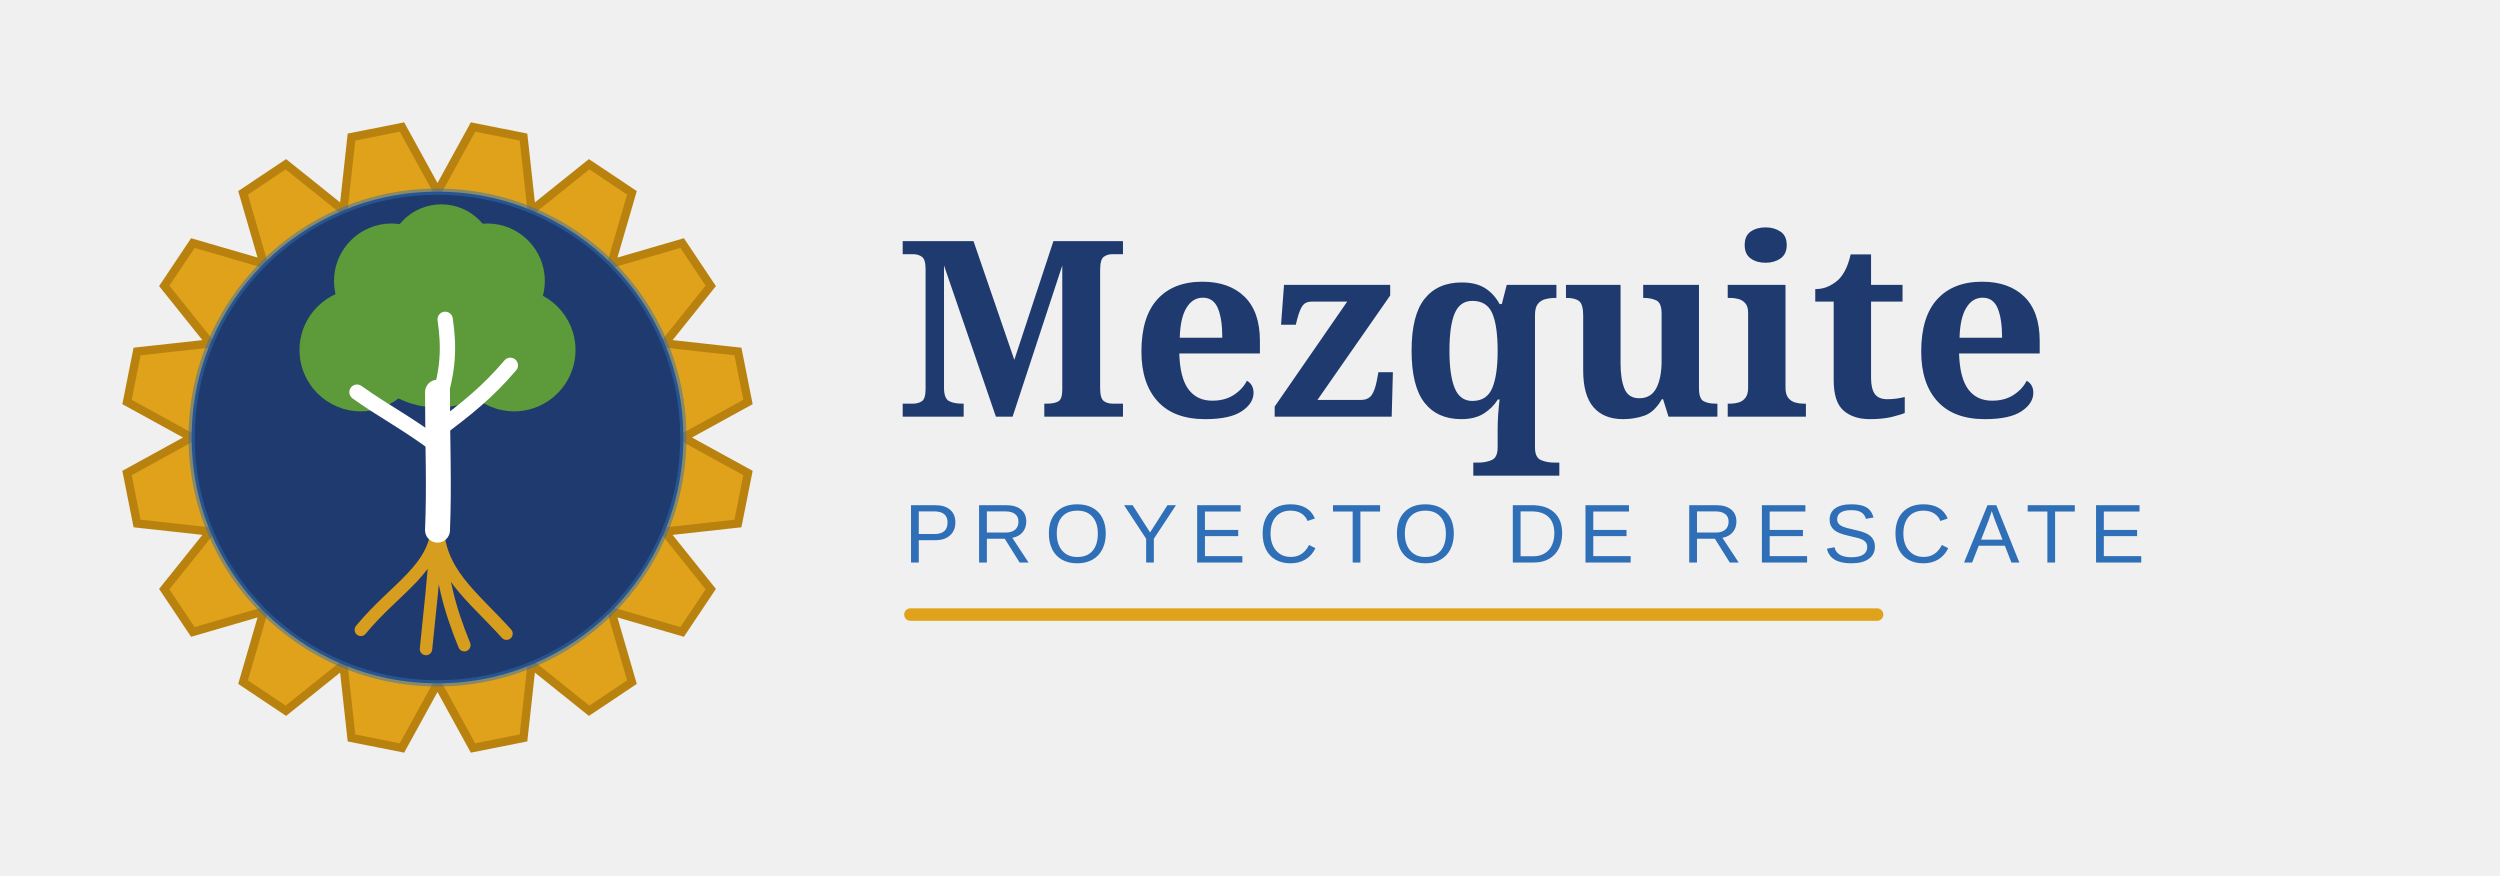
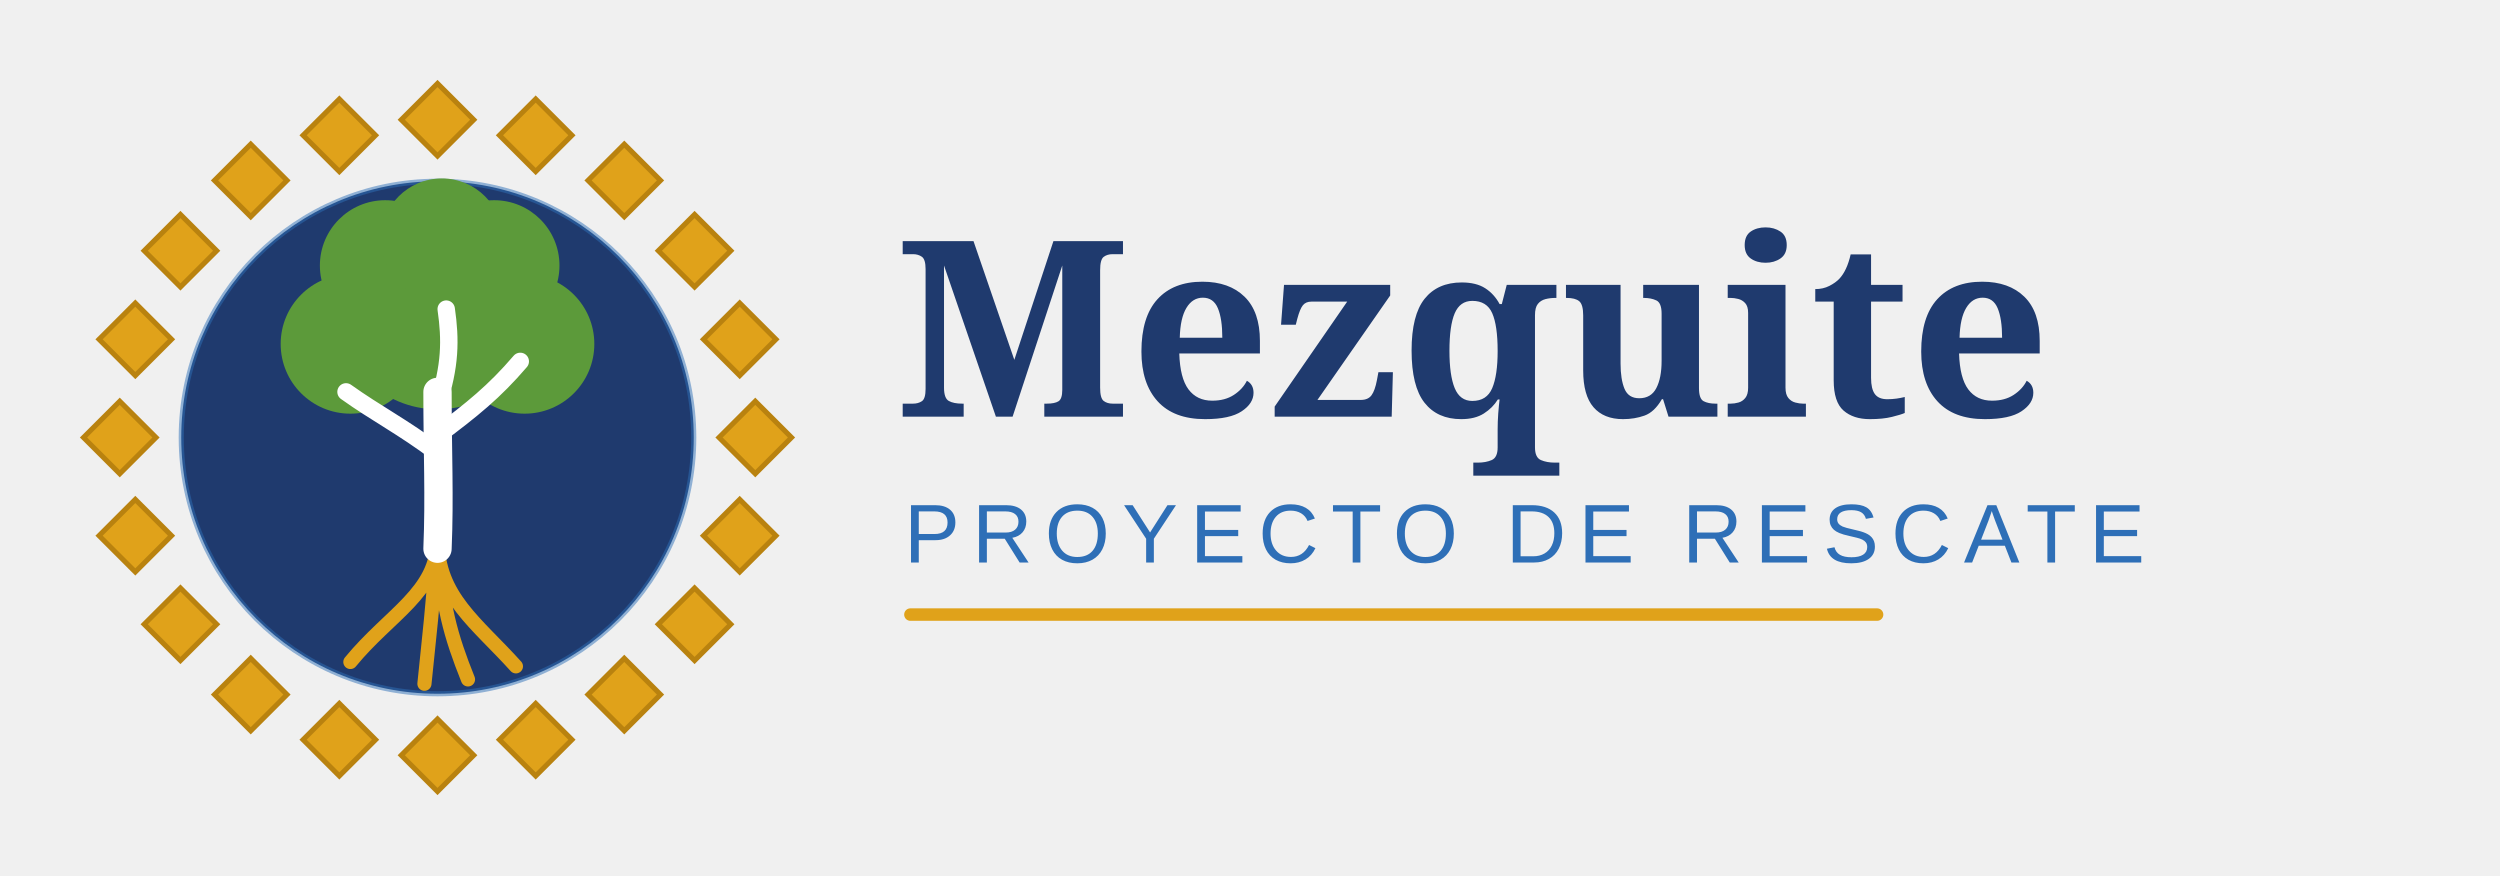
<svg xmlns="http://www.w3.org/2000/svg" viewBox="0 0 1200 420">
  <rect width="1200" height="420" fill="none" />
-   <path d="M 328.00 210.00 L 359.03 227.05 L 354.21 251.28 L 319.02 255.16 L 341.16 282.78 L 327.43 303.33 L 293.44 293.44 L 303.33 327.43 L 282.78 341.16 L 255.16 319.02 L 251.28 354.21 L 227.05 359.03 L 210.00 328.00 L 192.95 359.03 L 168.72 354.21 L 164.84 319.02 L 137.22 341.16 L 116.67 327.43 L 126.56 293.44 L 92.57 303.33 L 78.84 282.78 L 100.98 255.16 L 65.79 251.28 L 60.97 227.05 L 92.00 210.00 L 60.97 192.95 L 65.79 168.72 L 100.98 164.84 L 78.84 137.22 L 92.57 116.67 L 126.56 126.56 L 116.67 92.57 L 137.22 78.84 L 164.84 100.98 L 168.72 65.79 L 192.95 60.97 L 210.00 92.00 L 227.05 60.97 L 251.28 65.79 L 255.16 100.98 L 282.78 78.84 L 303.33 92.57 L 293.44 126.56 L 327.43 116.67 L 341.16 137.22 L 319.02 164.84 L 354.21 168.72 L 359.03 192.95 Z" fill="#E0A21A" />
-   <path d="M 328.00 210.00 L 359.03 227.05 L 354.21 251.28 L 319.02 255.16 L 341.16 282.78 L 327.43 303.33 L 293.44 293.44 L 303.33 327.43 L 282.78 341.16 L 255.16 319.02 L 251.28 354.21 L 227.05 359.03 L 210.00 328.00 L 192.95 359.03 L 168.72 354.21 L 164.84 319.02 L 137.22 341.16 L 116.67 327.43 L 126.56 293.44 L 92.57 303.33 L 78.84 282.78 L 100.98 255.16 L 65.79 251.28 L 60.97 227.05 L 92.00 210.00 L 60.97 192.95 L 65.79 168.72 L 100.98 164.84 L 78.84 137.22 L 92.57 116.67 L 126.56 126.56 L 116.67 92.57 L 137.22 78.84 L 164.84 100.98 L 168.72 65.79 L 192.95 60.97 L 210.00 92.00 L 227.05 60.97 L 251.28 65.79 L 255.16 100.98 L 282.78 78.84 L 303.33 92.57 L 293.44 126.56 L 327.43 116.67 L 341.16 137.22 L 319.02 164.84 L 354.21 168.72 L 359.03 192.95 Z" fill="none" stroke="#B9820F" stroke-width="4" />
-   <circle cx="210" cy="210" r="118" fill="#1F3A6E" />
-   <circle cx="210" cy="210" r="118" fill="none" stroke="#2E6FB7" stroke-width="3" opacity="0.5" />
-   <g transform="translate(210,214) scale(0.92)">
+   <rect x="197.70" y="45.18" width="24.6" height="24.6" fill="#E0A21A" stroke="#B9820F" stroke-width="2.46" transform="rotate(45 210.00 57.48)" />
+   <rect x="244.83" y="52.64" width="24.6" height="24.6" fill="#E0A21A" stroke="#B9820F" stroke-width="2.46" transform="rotate(45 257.13 64.94)" />
+   <rect x="287.35" y="74.31" width="24.6" height="24.6" fill="#E0A21A" stroke="#B9820F" stroke-width="2.46" transform="rotate(45 299.65 86.61)" />
+   <rect x="321.09" y="108.05" width="24.6" height="24.6" fill="#E0A21A" stroke="#B9820F" stroke-width="2.46" transform="rotate(45 333.39 120.35)" />
+   <rect x="342.76" y="150.57" width="24.6" height="24.6" fill="#E0A21A" stroke="#B9820F" stroke-width="2.46" transform="rotate(45 355.06 162.87)" />
+   <rect x="350.22" y="197.70" width="24.6" height="24.6" fill="#E0A21A" stroke="#B9820F" stroke-width="2.46" transform="rotate(45 362.52 210.00)" />
+   <rect x="342.76" y="244.83" width="24.6" height="24.6" fill="#E0A21A" stroke="#B9820F" stroke-width="2.46" transform="rotate(45 355.06 257.13)" />
+   <rect x="321.09" y="287.35" width="24.6" height="24.6" fill="#E0A21A" stroke="#B9820F" stroke-width="2.46" transform="rotate(45 333.39 299.65)" />
+   <rect x="287.35" y="321.09" width="24.6" height="24.6" fill="#E0A21A" stroke="#B9820F" stroke-width="2.46" transform="rotate(45 299.65 333.39)" />
+   <rect x="244.83" y="342.76" width="24.6" height="24.6" fill="#E0A21A" stroke="#B9820F" stroke-width="2.46" transform="rotate(45 257.13 355.06)" />
+   <rect x="197.70" y="350.22" width="24.6" height="24.6" fill="#E0A21A" stroke="#B9820F" stroke-width="2.46" transform="rotate(45 210.00 362.52)" />
+   <rect x="150.57" y="342.76" width="24.6" height="24.6" fill="#E0A21A" stroke="#B9820F" stroke-width="2.46" transform="rotate(45 162.87 355.06)" />
+   <rect x="108.05" y="321.09" width="24.6" height="24.6" fill="#E0A21A" stroke="#B9820F" stroke-width="2.46" transform="rotate(45 120.35 333.39)" />
+   <rect x="74.31" y="287.35" width="24.6" height="24.6" fill="#E0A21A" stroke="#B9820F" stroke-width="2.46" transform="rotate(45 86.61 299.65)" />
+   <rect x="52.64" y="244.83" width="24.6" height="24.6" fill="#E0A21A" stroke="#B9820F" stroke-width="2.46" transform="rotate(45 64.94 257.13)" />
+   <rect x="45.18" y="197.70" width="24.6" height="24.6" fill="#E0A21A" stroke="#B9820F" stroke-width="2.46" transform="rotate(45 57.48 210.00)" />
+   <rect x="52.64" y="150.57" width="24.6" height="24.6" fill="#E0A21A" stroke="#B9820F" stroke-width="2.46" transform="rotate(45 64.94 162.87)" />
+   <rect x="74.31" y="108.05" width="24.6" height="24.6" fill="#E0A21A" stroke="#B9820F" stroke-width="2.46" transform="rotate(45 86.61 120.35)" />
+   <rect x="108.05" y="74.31" width="24.6" height="24.6" fill="#E0A21A" stroke="#B9820F" stroke-width="2.46" transform="rotate(45 120.35 86.61)" />
+   <rect x="150.57" y="52.64" width="24.6" height="24.6" fill="#E0A21A" stroke="#B9820F" stroke-width="2.46" transform="rotate(45 162.87 64.94)" />
+   <circle cx="210" cy="210" r="123" fill="#1F3A6E" />
+   <circle cx="210" cy="210" r="123" fill="none" stroke="#2E6FB7" stroke-width="2.46" opacity="0.5" />
+   <g transform="translate(210,217.38) scale(1.0455)">
    <circle cx="0" cy="-66" r="46" fill="#5C9A3A" />
    <circle cx="-40" cy="-50" r="32" fill="#5C9A3A" />
    <circle cx="40" cy="-50" r="32" fill="#5C9A3A" />
    <circle cx="-24" cy="-86" r="30" fill="#5C9A3A" />
    <circle cx="26" cy="-86" r="30" fill="#5C9A3A" />
    <circle cx="2" cy="-98" r="28" fill="#5C9A3A" />
-     <path d="M 0 40 C 0 64 -22 74 -40 96                  M 0 40 C 0 66 18 78 36 98                  M 0 40 C -2 70 -4 86 -6 106                  M 0 40 C 2 70 6 84 14 104" fill="none" stroke="#E0A21A" stroke-width="6.5" stroke-linecap="round" opacity="0.95" />
+     <path d="M 0 40 C 0 64 -22 74 -40 96 M 0 40 C 0 66 18 78 36 98 M 0 40 C -2 70 -4 86 -6 106 M 0 40 C 2 70 6 84 14 104" fill="none" stroke="#E0A21A" stroke-width="6.5" stroke-linecap="round" />
    <path d="M 0 44 C 1 20 0 0 0 -28" fill="none" stroke="#FFFFFF" stroke-width="13" stroke-linecap="round" />
-     <path d="M 0 -8 C 16 -20 26 -28 38 -42              M 0 0 C -16 -12 -28 -18 -42 -28              M 0 -22 C 6 -40 6 -52 4 -66" fill="none" stroke="#FFFFFF" stroke-width="8" stroke-linecap="round" />
+     <path d="M 0 -8 C 16 -20 26 -28 38 -42 M 0 0 C -16 -12 -28 -18 -42 -28 M 0 -22 C 6 -40 6 -52 4 -66" fill="none" stroke="#FFFFFF" stroke-width="8" stroke-linecap="round" />
  </g>
  <text x="430" y="200" font-family="Georgia, serif" font-size="118" font-weight="700" fill="#1F3A6E">Mezquite</text>
  <text x="434" y="270" font-family="Arial, Helvetica, sans-serif" font-size="40" letter-spacing="6" fill="#2E6FB7">PROYECTO DE RESCATE</text>
  <rect x="434" y="292" width="470" height="6" rx="3" fill="#E0A21A" />
</svg>
